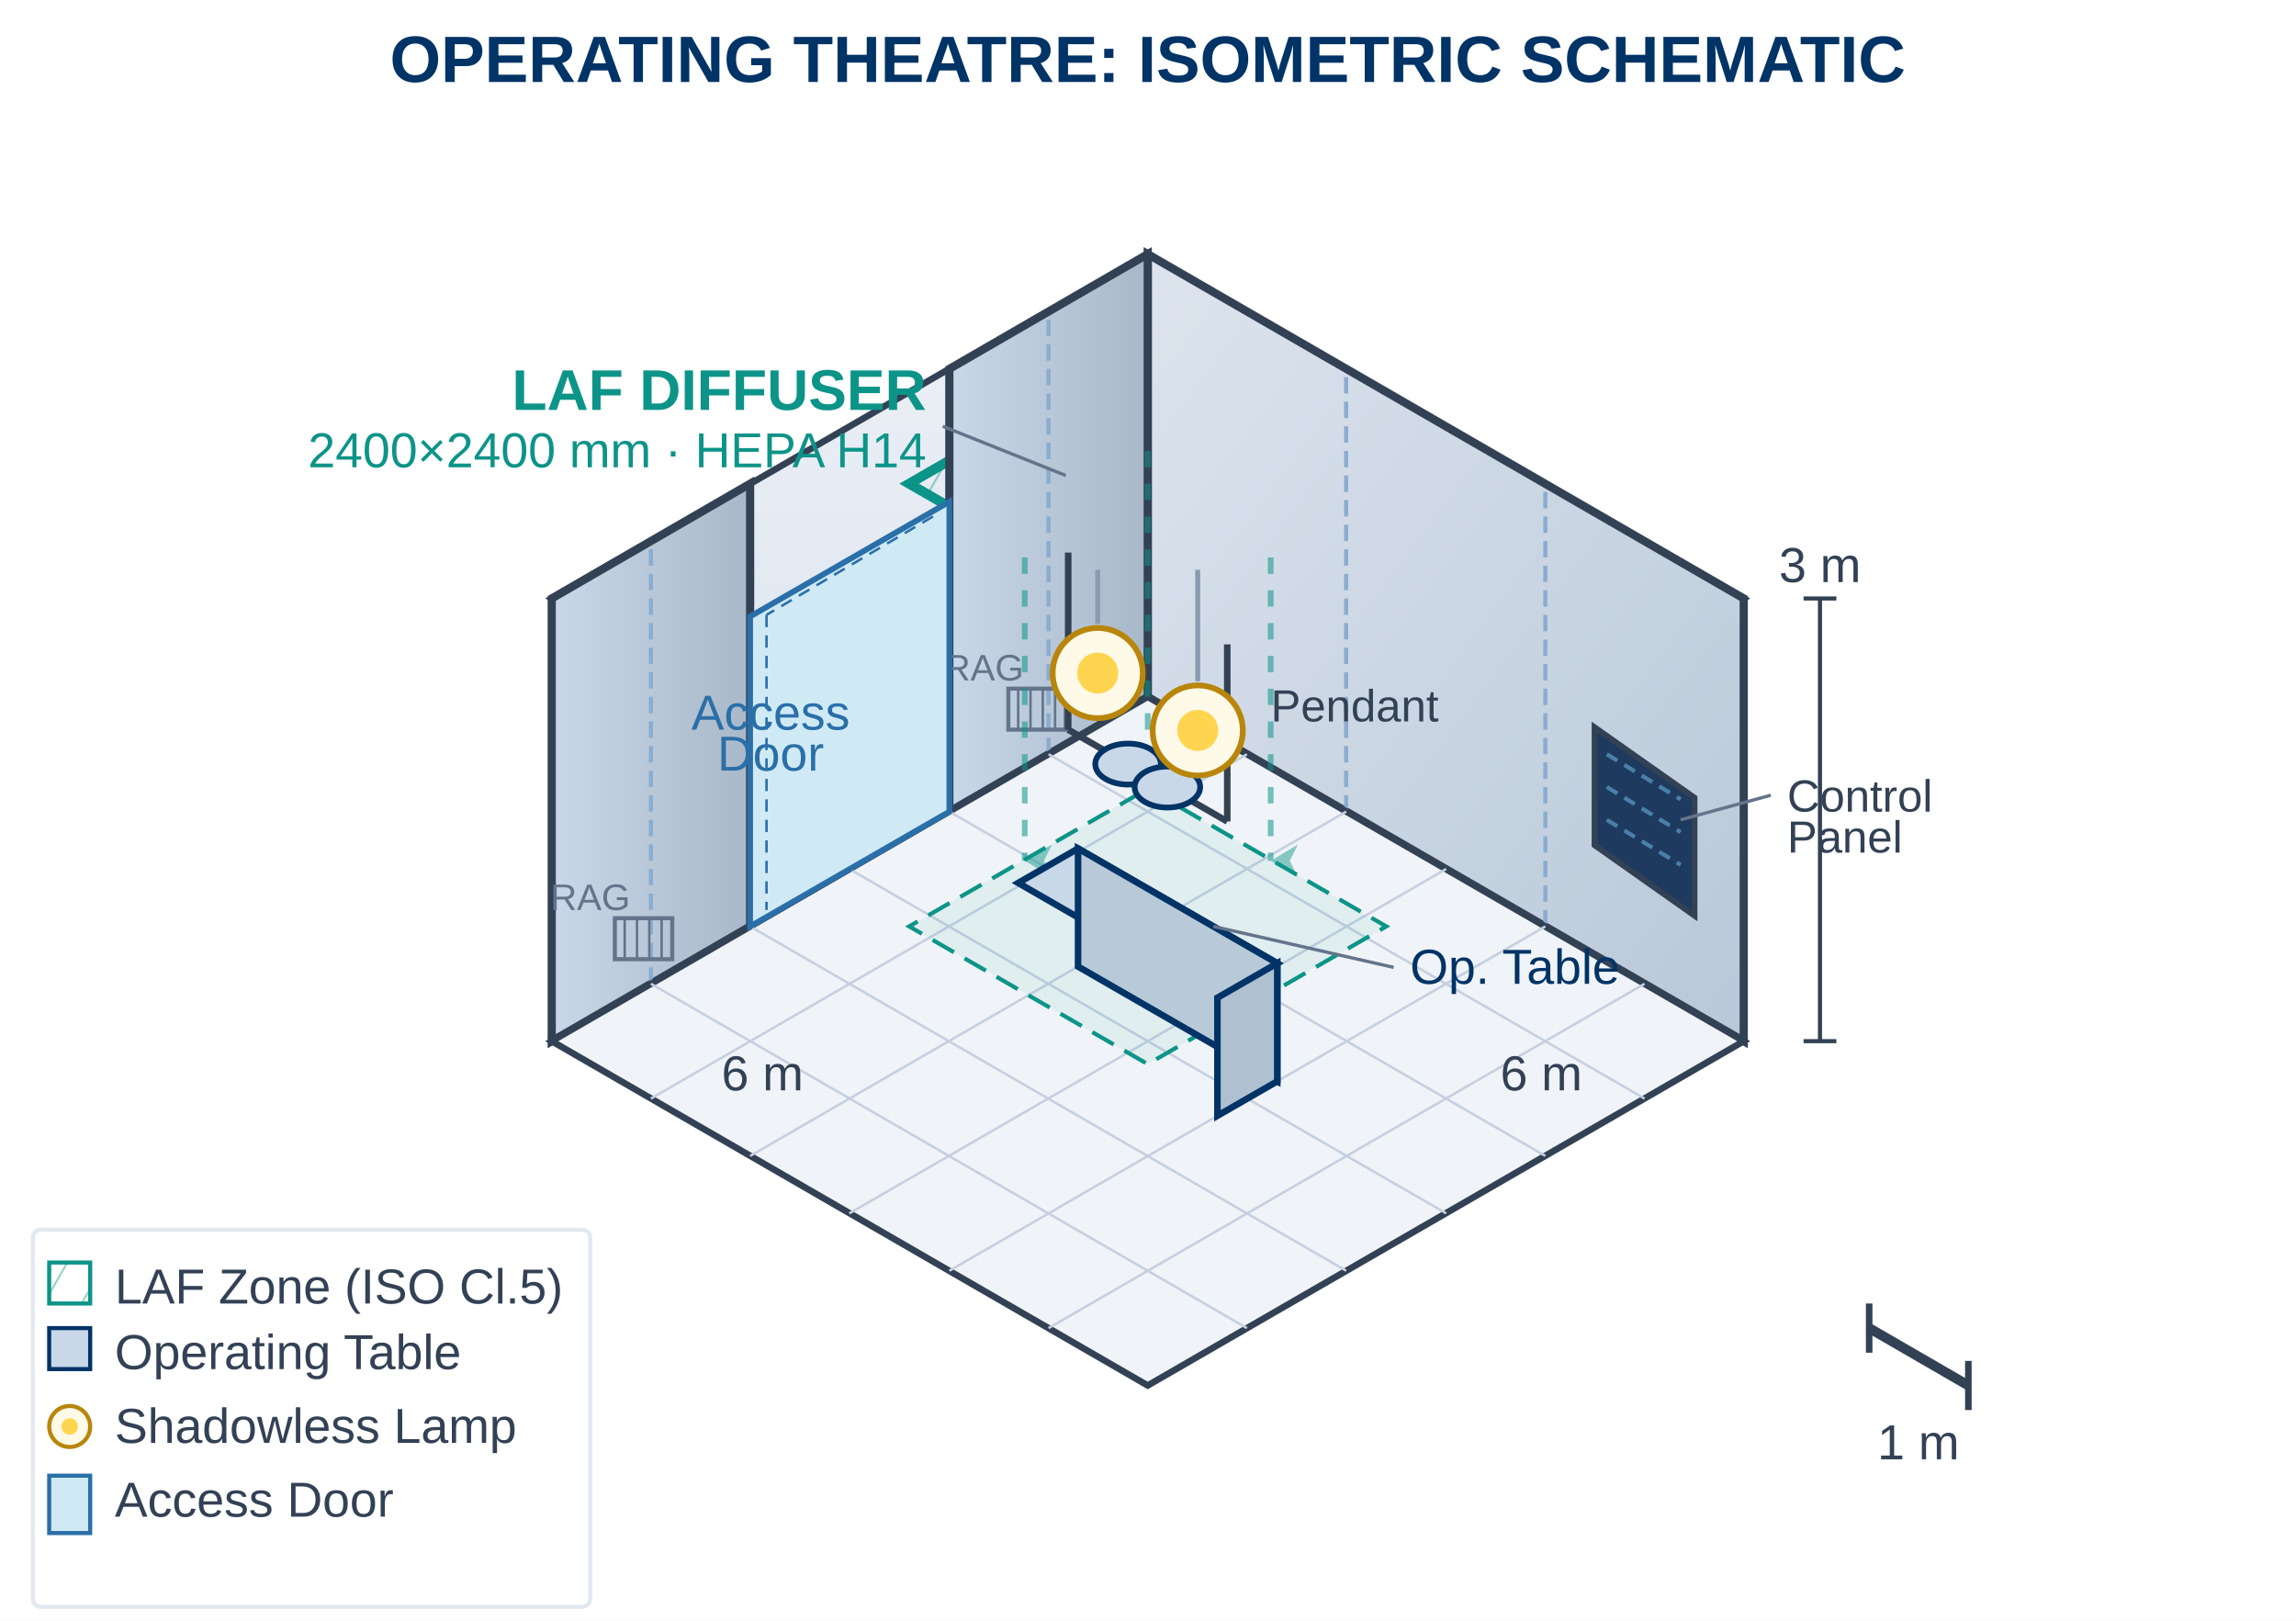
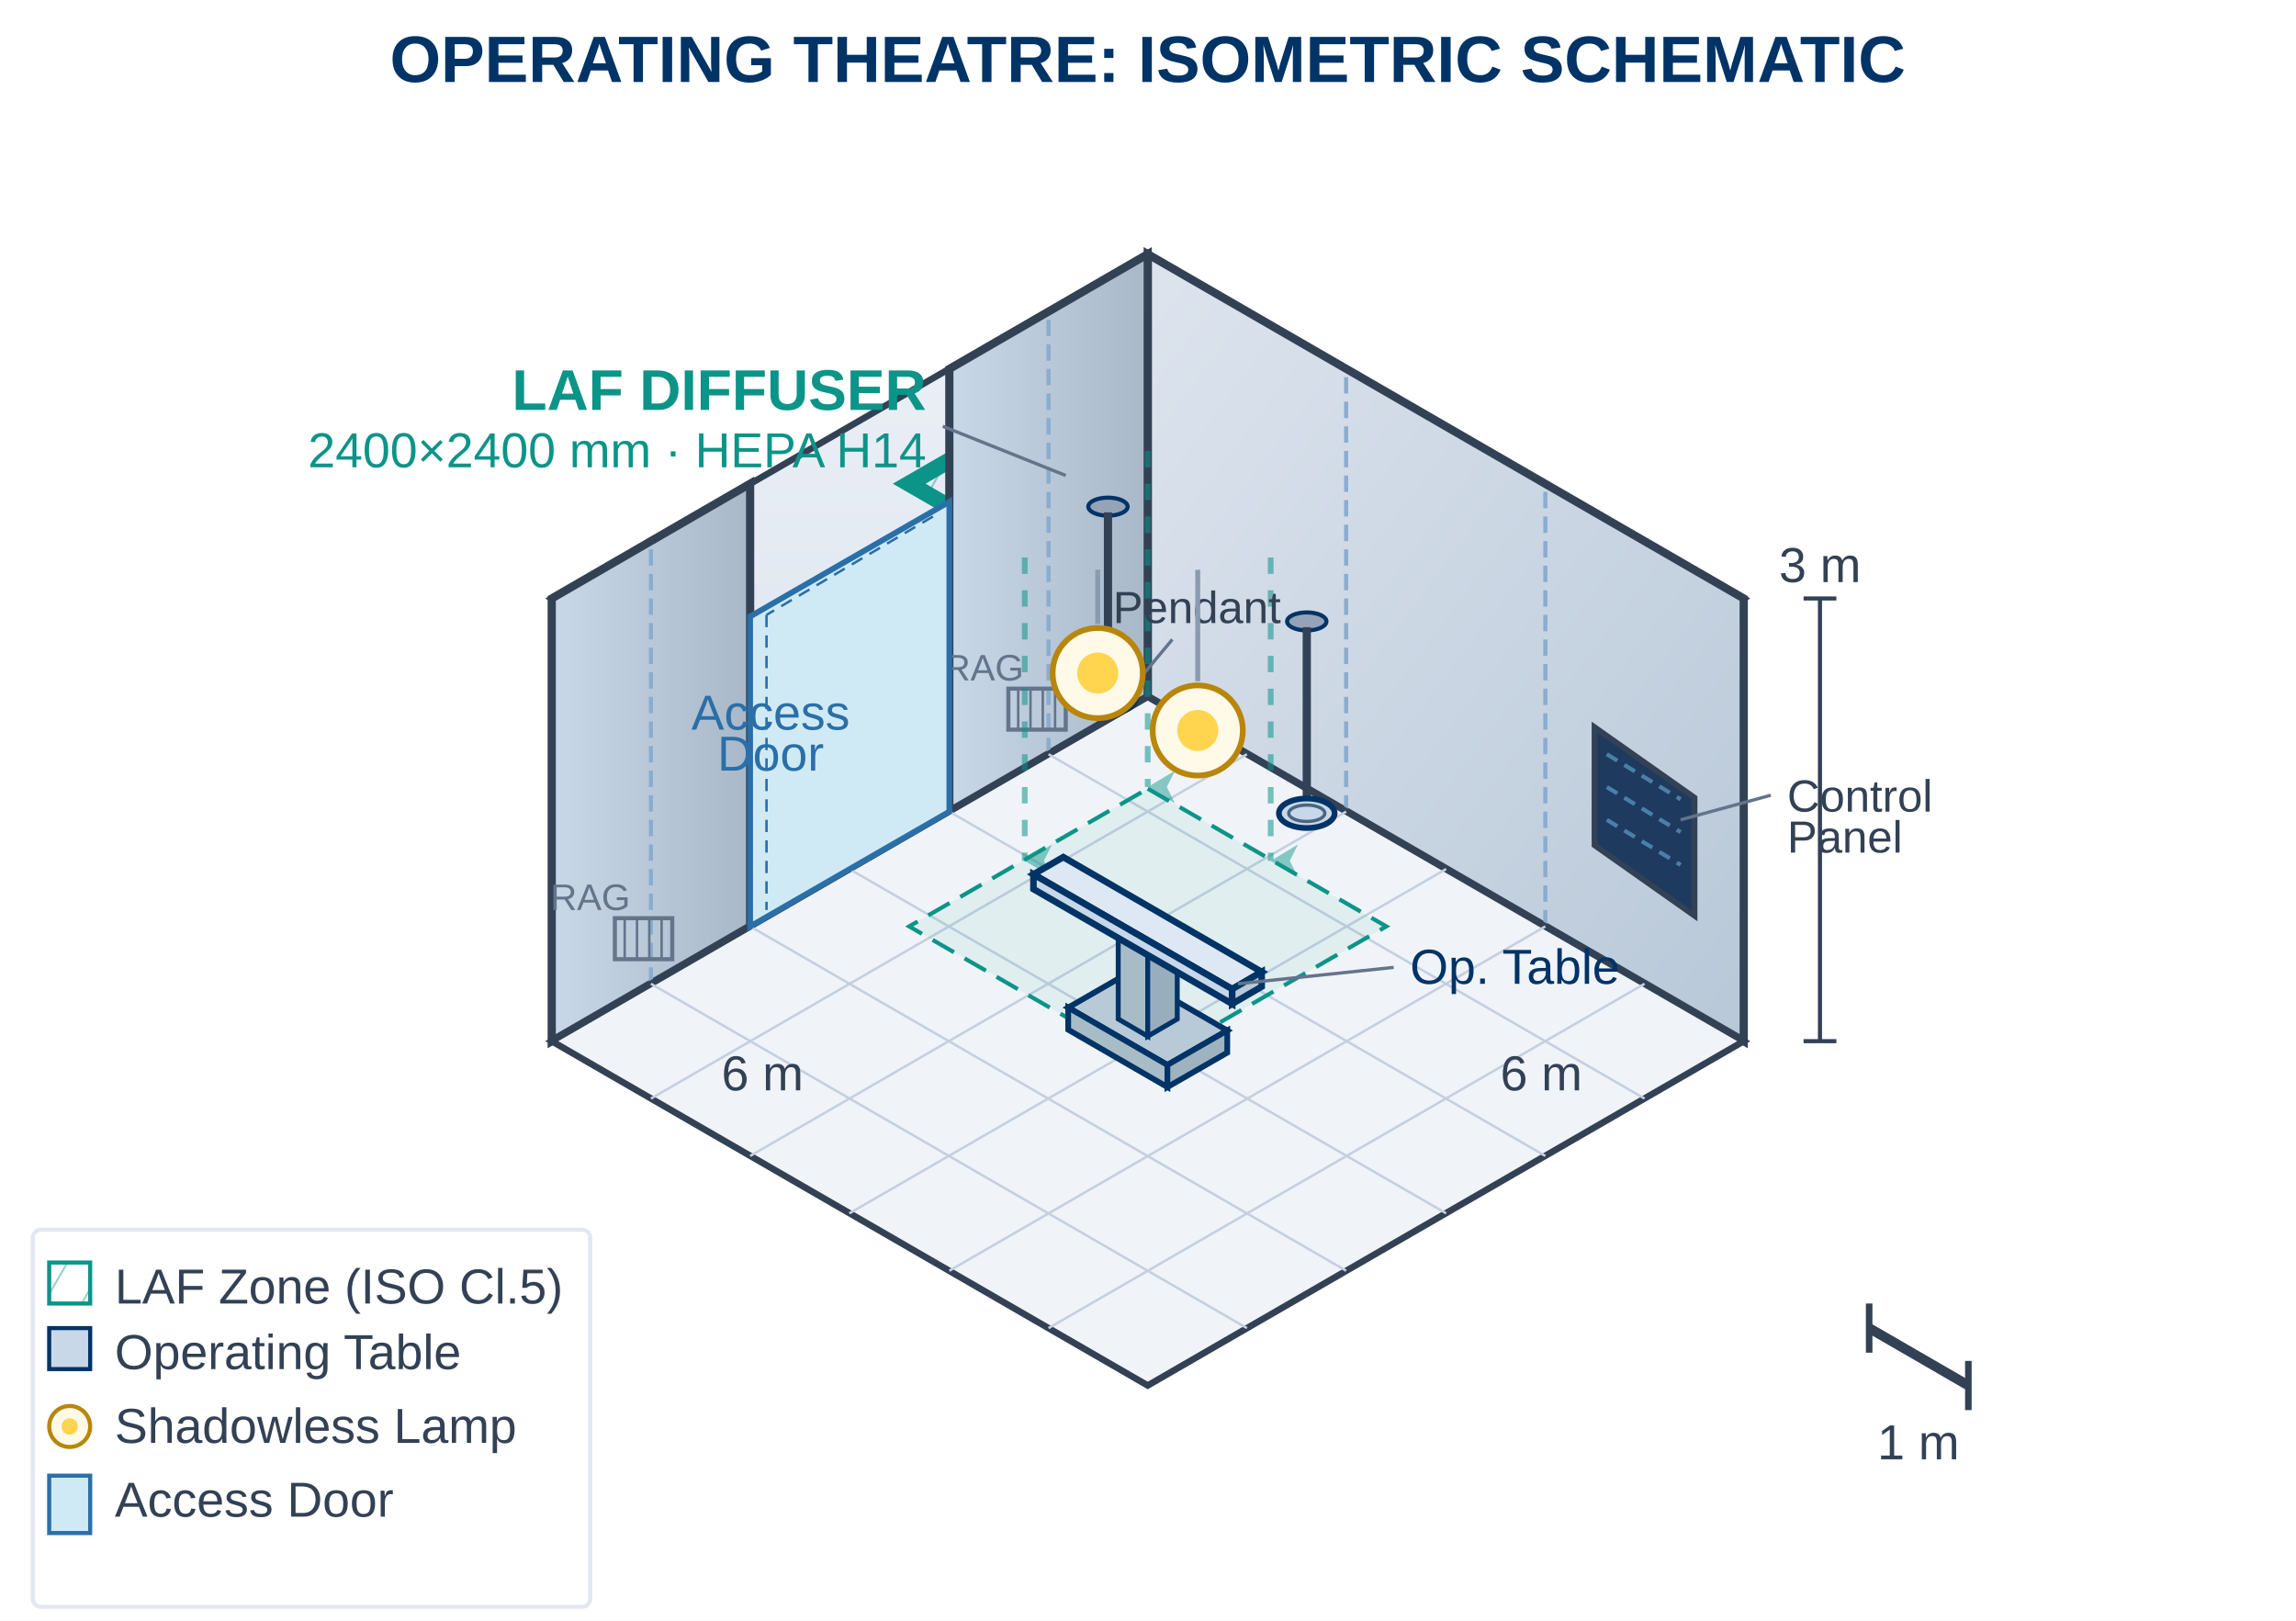
<svg xmlns="http://www.w3.org/2000/svg" viewBox="0 0 340 240">
  <defs>
    <linearGradient id="wall-north-grad" x1="0%" y1="0%" x2="100%" y2="100%">
      <stop offset="0%" stop-color="#dde4ee" />
      <stop offset="100%" stop-color="#b8c8d8" />
    </linearGradient>
    <linearGradient id="wall-west-grad" x1="0%" y1="0%" x2="100%" y2="0%">
      <stop offset="0%" stop-color="#c8d8e8" />
      <stop offset="100%" stop-color="#a8b8c8" />
    </linearGradient>
    <linearGradient id="ceiling-grad" x1="50%" y1="0%" x2="50%" y2="100%">
      <stop offset="0%" stop-color="#eef2f8" />
      <stop offset="100%" stop-color="#d8e0ec" />
    </linearGradient>
    <pattern id="laf-hatch" patternUnits="userSpaceOnUse" width="4" height="4" patternTransform="rotate(30)">
      <line x1="0" y1="0" x2="0" y2="4" stroke="#0d9488" stroke-width="0.5" opacity="0.4" />
    </pattern>
    <marker id="airflow-arrow" viewBox="0 0 6 6" refX="3" refY="5" markerUnits="userSpaceOnUse" markerWidth="4" markerHeight="4" orient="auto">
      <path d="M0,0 L3,5 L6,0 L3,1.5 Z" fill="#0d9488" opacity="0.85" />
    </marker>
  </defs>
  <rect width="340" height="240" fill="#ffffff" />
  <g transform="scale(1.214)">
    <polygon points="140,31 212.7,73 140,115 67.3,73" fill="url(#ceiling-grad)" stroke="#334155" stroke-width="0.8" />
-     <polygon points="140,42.2 169.1,59 140,75.8 110.9,59" fill="url(#laf-hatch)" stroke="#0d9488" stroke-width="1.2" />
+     <polygon points="140,42.2 169.1,59 140,75.8 110.9,59" fill="url(#laf-hatch)" stroke="#0d9488" stroke-width="2" />
+     <line x1="149.7" y1="47.8" x2="120.6" y2="64.6" stroke="#0d9488" stroke-width="0.6" opacity="0.7" />
+     <line x1="159.4" y1="53.4" x2="130.3" y2="70.2" stroke="#0d9488" stroke-width="0.6" opacity="0.7" />
+     <line x1="130.3" y1="47.8" x2="159.4" y2="64.6" stroke="#0d9488" stroke-width="0.6" opacity="0.7" />
+     <line x1="120.6" y1="53.4" x2="149.7" y2="70.2" stroke="#0d9488" stroke-width="0.6" opacity="0.7" />
    <polygon points="140,85 212.7,127 212.7,73 140,31" fill="url(#wall-north-grad)" stroke="#334155" stroke-width="1" />
    <line x1="164.2" y1="99" x2="164.2" y2="45" stroke="#8aaccf" stroke-width="0.5" stroke-dasharray="2,1" />
    <line x1="188.5" y1="113" x2="188.5" y2="59" stroke="#8aaccf" stroke-width="0.5" stroke-dasharray="2,1" />
    <polygon points="194.5,103.1 206.7,111.7 206.7,97.3 194.5,88.7" fill="#1e3a5f" stroke="#334155" stroke-width="0.7" />
    <line x1="196" y1="92" x2="205" y2="97.5" stroke="#4a7fa8" stroke-width="0.5" stroke-dasharray="1.5,1" />
    <line x1="196" y1="96" x2="205" y2="101.5" stroke="#4a7fa8" stroke-width="0.5" stroke-dasharray="1.5,1" />
    <line x1="196" y1="100" x2="205" y2="105.5" stroke="#4a7fa8" stroke-width="0.5" stroke-dasharray="1.5,1" />
    <line x1="205" y1="100" x2="216" y2="97" stroke="#64748b" stroke-width="0.4" />
    <text x="218" y="99" font-family="Arial,sans-serif" font-size="5.5" fill="#334155" text-anchor="start">Control</text>
    <text x="218" y="104" font-family="Arial,sans-serif" font-size="5.5" fill="#334155" text-anchor="start">Panel</text>
    <polygon points="140,85 115.8,99 115.8,45 140,31" fill="url(#wall-west-grad)" stroke="#334155" stroke-width="1" />
    <line x1="127.9" y1="92" x2="127.9" y2="38" stroke="#8aaccf" stroke-width="0.5" stroke-dasharray="2,1" />
    <polygon points="91.5,113 67.3,127 67.3,73 91.5,59" fill="url(#wall-west-grad)" stroke="#334155" stroke-width="1" />
    <line x1="79.4" y1="120" x2="79.4" y2="66" stroke="#8aaccf" stroke-width="0.5" stroke-dasharray="2,1" />
    <rect x="123" y="84" width="7" height="5" fill="none" stroke="#64748b" stroke-width="0.5" />
    <line x1="124.2" y1="84" x2="124.2" y2="89" stroke="#64748b" stroke-width="0.3" />
    <line x1="125.7" y1="84" x2="125.7" y2="89" stroke="#64748b" stroke-width="0.3" />
    <line x1="127.2" y1="84" x2="127.2" y2="89" stroke="#64748b" stroke-width="0.3" />
    <line x1="128.7" y1="84" x2="128.7" y2="89" stroke="#64748b" stroke-width="0.3" />
    <text x="120" y="83" font-family="Arial,sans-serif" font-size="4.5" fill="#64748b" text-anchor="middle">RAG</text>
    <rect x="75" y="112" width="7" height="5" fill="none" stroke="#64748b" stroke-width="0.5" />
    <line x1="76.2" y1="112" x2="76.2" y2="117" stroke="#64748b" stroke-width="0.3" />
    <line x1="77.7" y1="112" x2="77.7" y2="117" stroke="#64748b" stroke-width="0.3" />
    <line x1="79.2" y1="112" x2="79.2" y2="117" stroke="#64748b" stroke-width="0.3" />
    <line x1="80.7" y1="112" x2="80.7" y2="117" stroke="#64748b" stroke-width="0.3" />
    <text x="72" y="111" font-family="Arial,sans-serif" font-size="4.5" fill="#64748b" text-anchor="middle">RAG</text>
    <polygon points="140,85 212.7,127 140,169 67.3,127" fill="#f0f4f8" stroke="#334155" stroke-width="0.8" />
    <line x1="152.1" y1="92" x2="79.4" y2="134" stroke="#c5cfe0" stroke-width="0.3" />
    <line x1="164.2" y1="99" x2="91.5" y2="141" stroke="#c5cfe0" stroke-width="0.3" />
    <line x1="176.4" y1="106" x2="103.6" y2="148" stroke="#c5cfe0" stroke-width="0.3" />
    <line x1="188.5" y1="113" x2="115.8" y2="155" stroke="#c5cfe0" stroke-width="0.3" />
    <line x1="200.6" y1="120" x2="127.9" y2="162" stroke="#c5cfe0" stroke-width="0.3" />
    <line x1="127.9" y1="92" x2="200.6" y2="134" stroke="#c5cfe0" stroke-width="0.3" />
    <line x1="115.8" y1="99" x2="188.5" y2="141" stroke="#c5cfe0" stroke-width="0.3" />
    <line x1="103.6" y1="106" x2="176.4" y2="148" stroke="#c5cfe0" stroke-width="0.3" />
    <line x1="91.5" y1="113" x2="164.2" y2="155" stroke="#c5cfe0" stroke-width="0.3" />
    <line x1="79.4" y1="120" x2="152.1" y2="162" stroke="#c5cfe0" stroke-width="0.3" />
    <polygon points="140,96.2 169.1,113 140,129.8 110.9,113" fill="#0d9488" fill-opacity="0.07" stroke="#0d9488" stroke-width="0.5" stroke-dasharray="3,1.5" />
    <line x1="125" y1="68" x2="125" y2="105" stroke="#0d9488" stroke-width="0.7" opacity="0.55" stroke-dasharray="2,2" marker-end="url(#airflow-arrow)" />
    <line x1="155" y1="68" x2="155" y2="105" stroke="#0d9488" stroke-width="0.7" opacity="0.55" stroke-dasharray="2,2" marker-end="url(#airflow-arrow)" />
    <line x1="140" y1="55" x2="140" y2="96" stroke="#0d9488" stroke-width="0.7" opacity="0.55" stroke-dasharray="2,2" marker-end="url(#airflow-arrow)" />
-     <polygon points="131.5,103.5 155.8,117.5 148.5,121.7 124.2,107.7" fill="#c8d8e8" stroke="#003366" stroke-width="0.8" />
-     <polygon points="131.5,117.9 155.8,131.9 155.8,117.5 131.5,103.5" fill="#b8cad8" stroke="#003366" stroke-width="0.8" />
-     <polygon points="155.8,117.5 148.5,121.7 148.5,136.1 155.8,131.9" fill="#afc0d0" stroke="#003366" stroke-width="0.8" />
-     <line x1="148" y1="113" x2="170" y2="118" stroke="#64748b" stroke-width="0.4" />
+     <polygon points="137.6,118.7 149.7,125.7 142.4,129.9 130.3,122.9" fill="#b8cad8" stroke="#003366" stroke-width="0.7" />
+     <polygon points="130.3,122.9 142.4,129.9 142.4,132.6 130.3,125.6" fill="#a8bcc8" stroke="#003366" stroke-width="0.7" />
+     <polygon points="149.7,125.7 142.4,129.9 142.4,132.6 149.7,128.4" fill="#9eb2c0" stroke="#003366" stroke-width="0.7" />
+     <polygon points="136.4,114.4 140,116.5 140,126.4 136.4,124.3" fill="#a8bcc8" stroke="#003366" stroke-width="0.6" />
+     <polygon points="143.6,114.4 140,116.5 140,126.4 143.6,124.3" fill="#98aebc" stroke="#003366" stroke-width="0.6" />
+     <polygon points="129.7,104.55 153.9,118.55 150.3,120.65 126.06,106.65" fill="#dde8f4" stroke="#003366" stroke-width="0.8" />
+     <polygon points="126.06,106.65 150.3,120.65 150.3,122.45 126.06,108.45" fill="#c8d8e8" stroke="#003366" stroke-width="0.8" />
+     <polygon points="153.9,118.55 150.3,120.65 150.3,122.45 153.9,120.35" fill="#b8cad8" stroke="#003366" stroke-width="0.8" />
+     <line x1="151" y1="120" x2="170" y2="118" stroke="#64748b" stroke-width="0.4" />
    <text x="172" y="120" font-family="Arial,sans-serif" font-size="6" fill="#003366" text-anchor="start">Op. Table</text>
-     <line x1="130.3" y1="67.4" x2="130.3" y2="89" stroke="#334155" stroke-width="0.8" />
-     <line x1="130.3" y1="89" x2="137.6" y2="93.2" stroke="#334155" stroke-width="0.8" />
-     <ellipse cx="137.6" cy="93.2" rx="4" ry="2.5" fill="#c8d8e8" stroke="#003366" stroke-width="0.7" />
-     <line x1="149.7" y1="78.6" x2="149.7" y2="100.2" stroke="#334155" stroke-width="0.8" />
-     <line x1="149.7" y1="100.2" x2="142.4" y2="96" stroke="#334155" stroke-width="0.8" />
-     <ellipse cx="142.4" cy="96" rx="4" ry="2.5" fill="#c8d8e8" stroke="#003366" stroke-width="0.7" />
-     <text x="155" y="88" font-family="Arial,sans-serif" font-size="5.5" fill="#334155" text-anchor="start">Pendant</text>
+     <ellipse cx="135.15" cy="61.8" rx="2.4" ry="1.1" fill="#94a3b8" stroke="#003366" stroke-width="0.5" />
+     <line x1="135.15" y1="62.5" x2="135.15" y2="84.2" stroke="#334155" stroke-width="1" />
+     <ellipse cx="135.15" cy="85.2" rx="3.4" ry="1.8" fill="#c8d8e8" stroke="#003366" stroke-width="0.7" />
+     <ellipse cx="135.15" cy="85.2" rx="2.2" ry="1.0" fill="none" stroke="#4a6582" stroke-width="0.4" />
+     <ellipse cx="159.4" cy="75.8" rx="2.4" ry="1.1" fill="#94a3b8" stroke="#003366" stroke-width="0.5" />
+     <line x1="159.4" y1="76.5" x2="159.4" y2="98.2" stroke="#334155" stroke-width="1" />
+     <ellipse cx="159.4" cy="99.2" rx="3.4" ry="1.8" fill="#c8d8e8" stroke="#003366" stroke-width="0.7" />
+     <ellipse cx="159.4" cy="99.2" rx="2.2" ry="1.0" fill="none" stroke="#4a6582" stroke-width="0.4" />
+     <text x="146" y="76" font-family="Arial,sans-serif" font-size="5.5" fill="#334155" text-anchor="middle">Pendant</text>
+     <line x1="143" y1="78" x2="138" y2="84" stroke="#64748b" stroke-width="0.4" />
    <line x1="133.9" y1="76.1" x2="133.9" y2="69.5" stroke="#8a9ab0" stroke-width="0.6" />
    <line x1="146.1" y1="83.1" x2="146.1" y2="69.5" stroke="#8a9ab0" stroke-width="0.6" />
    <circle cx="133.9" cy="82.1" r="5.5" fill="#fff9e8" stroke="#b8860b" stroke-width="0.7" />
    <circle cx="133.9" cy="82.1" r="2.5" fill="#ffd54f" />
    <circle cx="146.1" cy="89.1" r="5.5" fill="#fff9e8" stroke="#b8860b" stroke-width="0.7" />
    <circle cx="146.1" cy="89.1" r="2.5" fill="#ffd54f" />
    <polygon points="115.8,99 91.5,113 91.5,75.2 115.8,61.2" fill="#d0eaf5" stroke="#2a6fa8" stroke-width="0.7" />
    <line x1="113.8" y1="63" x2="93.5" y2="75" stroke="#2a6fa8" stroke-width="0.3" stroke-dasharray="1.5,1" />
    <line x1="93.5" y1="75" x2="93.5" y2="111" stroke="#2a6fa8" stroke-width="0.3" stroke-dasharray="1.5,1" />
    <text x="94" y="89" font-family="Arial,sans-serif" font-size="6" fill="#2a6fa8" text-anchor="middle">Access</text>
    <text x="94" y="94" font-family="Arial,sans-serif" font-size="6" fill="#2a6fa8" text-anchor="middle">Door</text>
    <line x1="115" y1="52" x2="130" y2="58" stroke="#64748b" stroke-width="0.4" />
    <text x="113" y="50" font-family="Arial,sans-serif" font-size="7" fill="#0d9488" text-anchor="end" font-weight="bold">LAF DIFFUSER</text>
    <text x="113" y="57" font-family="Arial,sans-serif" font-size="6" fill="#0d9488" text-anchor="end">2400×2400 mm · HEPA H14</text>
    <line x1="222" y1="73" x2="222" y2="127" stroke="#334155" stroke-width="0.5" />
    <line x1="220" y1="73" x2="224" y2="73" stroke="#334155" stroke-width="0.5" />
    <line x1="220" y1="127" x2="224" y2="127" stroke="#334155" stroke-width="0.5" />
    <text x="222" y="71" font-family="Arial,sans-serif" font-size="6" fill="#334155" text-anchor="middle">3 m</text>
    <text x="188" y="133" font-family="Arial,sans-serif" font-size="6" fill="#334155" text-anchor="middle">6 m</text>
    <text x="93" y="133" font-family="Arial,sans-serif" font-size="6" fill="#334155" text-anchor="middle">6 m</text>
    <line x1="228" y1="162" x2="240.1" y2="169" stroke="#334155" stroke-width="1.2" />
    <line x1="228" y1="159" x2="228" y2="165" stroke="#334155" stroke-width="0.8" />
    <line x1="240.1" y1="166" x2="240.1" y2="172" stroke="#334155" stroke-width="0.8" />
    <text x="234" y="178" font-family="Arial,sans-serif" font-size="6" fill="#334155" text-anchor="middle">1 m</text>
    <text x="140" y="10" font-family="Arial,sans-serif" font-size="8" fill="#003366" text-anchor="middle" font-weight="bold">OPERATING THEATRE: ISOMETRIC SCHEMATIC</text>
    <rect x="4" y="150" width="68" height="46" fill="white" fill-opacity="0.9" stroke="#e2e8f0" stroke-width="0.5" rx="1" />
    <polygon points="6,154 11,154 11,159 6,159" fill="url(#laf-hatch)" stroke="#0d9488" stroke-width="0.5" />
    <text x="14" y="159" font-family="Arial,sans-serif" font-size="6" fill="#334155">LAF Zone (ISO Cl.5)</text>
    <polygon points="6,162 11,162 11,167 6,167" fill="#c8d8e8" stroke="#003366" stroke-width="0.5" />
    <text x="14" y="167" font-family="Arial,sans-serif" font-size="6" fill="#334155">Operating Table</text>
    <circle cx="8.5" cy="174" r="2.5" fill="#fff9e8" stroke="#b8860b" stroke-width="0.5" />
    <circle cx="8.5" cy="174" r="1" fill="#ffd54f" />
    <text x="14" y="176" font-family="Arial,sans-serif" font-size="6" fill="#334155">Shadowless Lamp</text>
    <polygon points="6,180 11,180 11,187 6,187" fill="#d0eaf5" stroke="#2a6fa8" stroke-width="0.5" />
    <text x="14" y="185" font-family="Arial,sans-serif" font-size="6" fill="#334155">Access Door</text>
  </g>
</svg>
